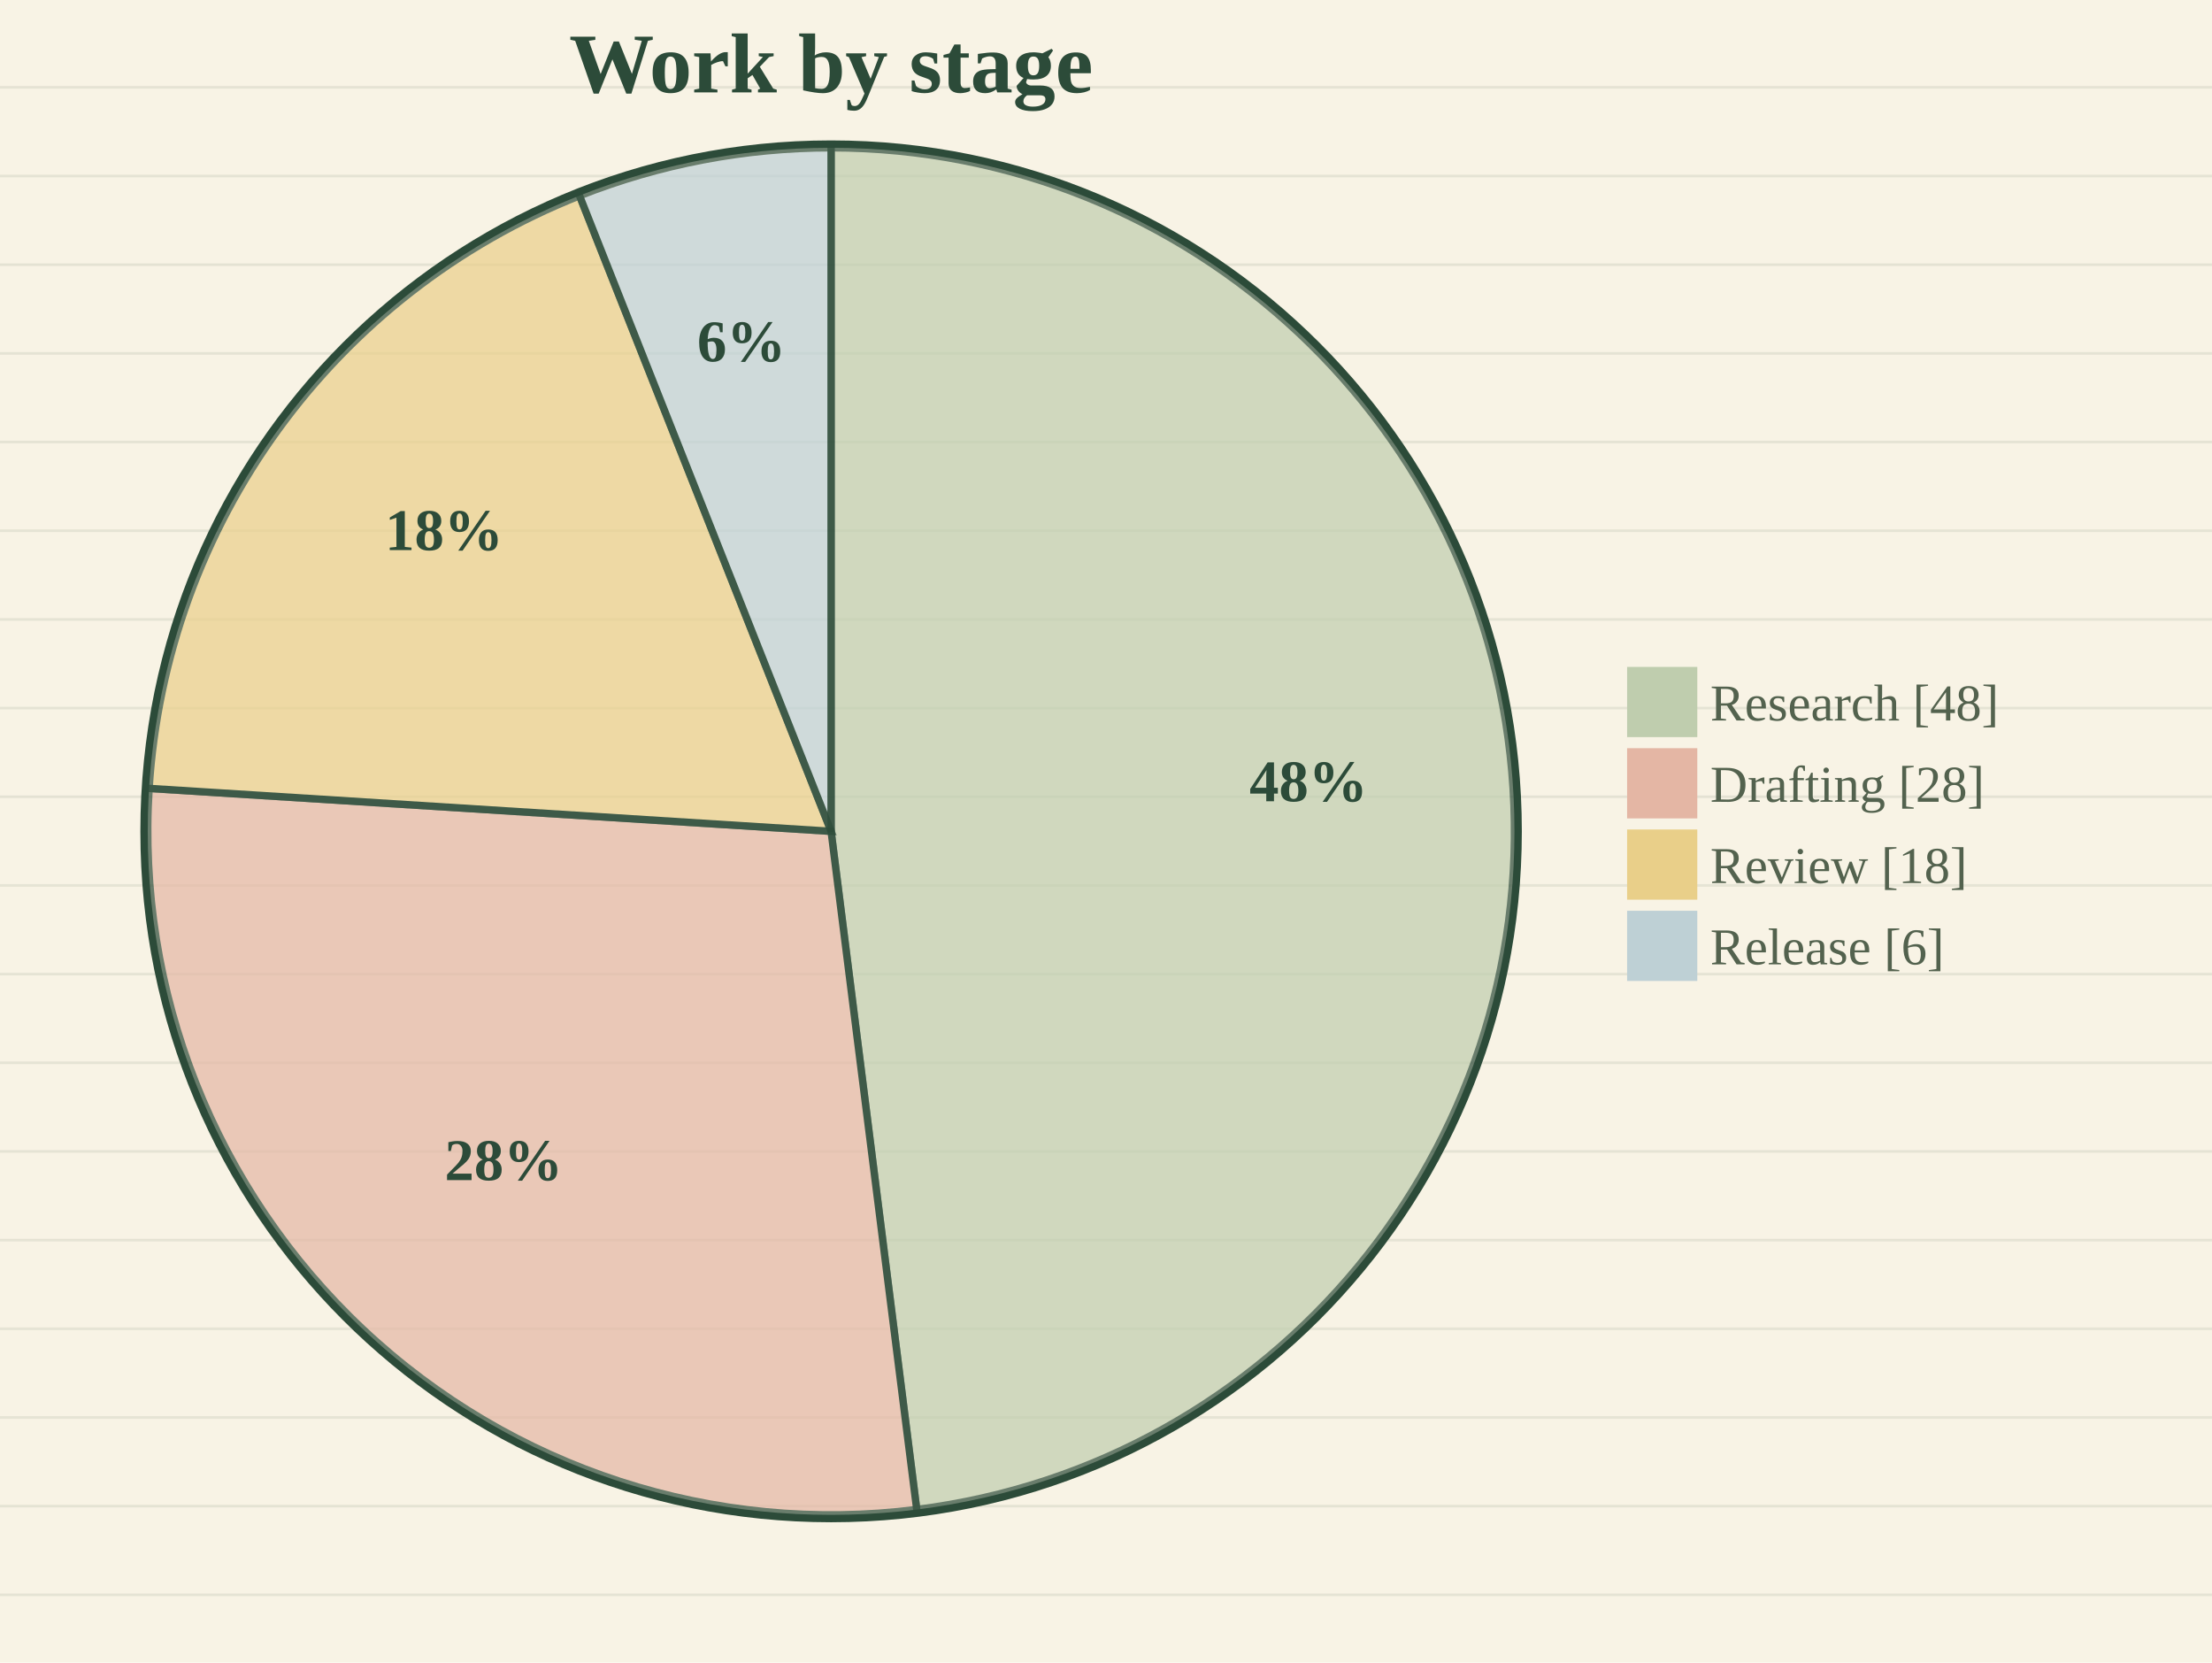
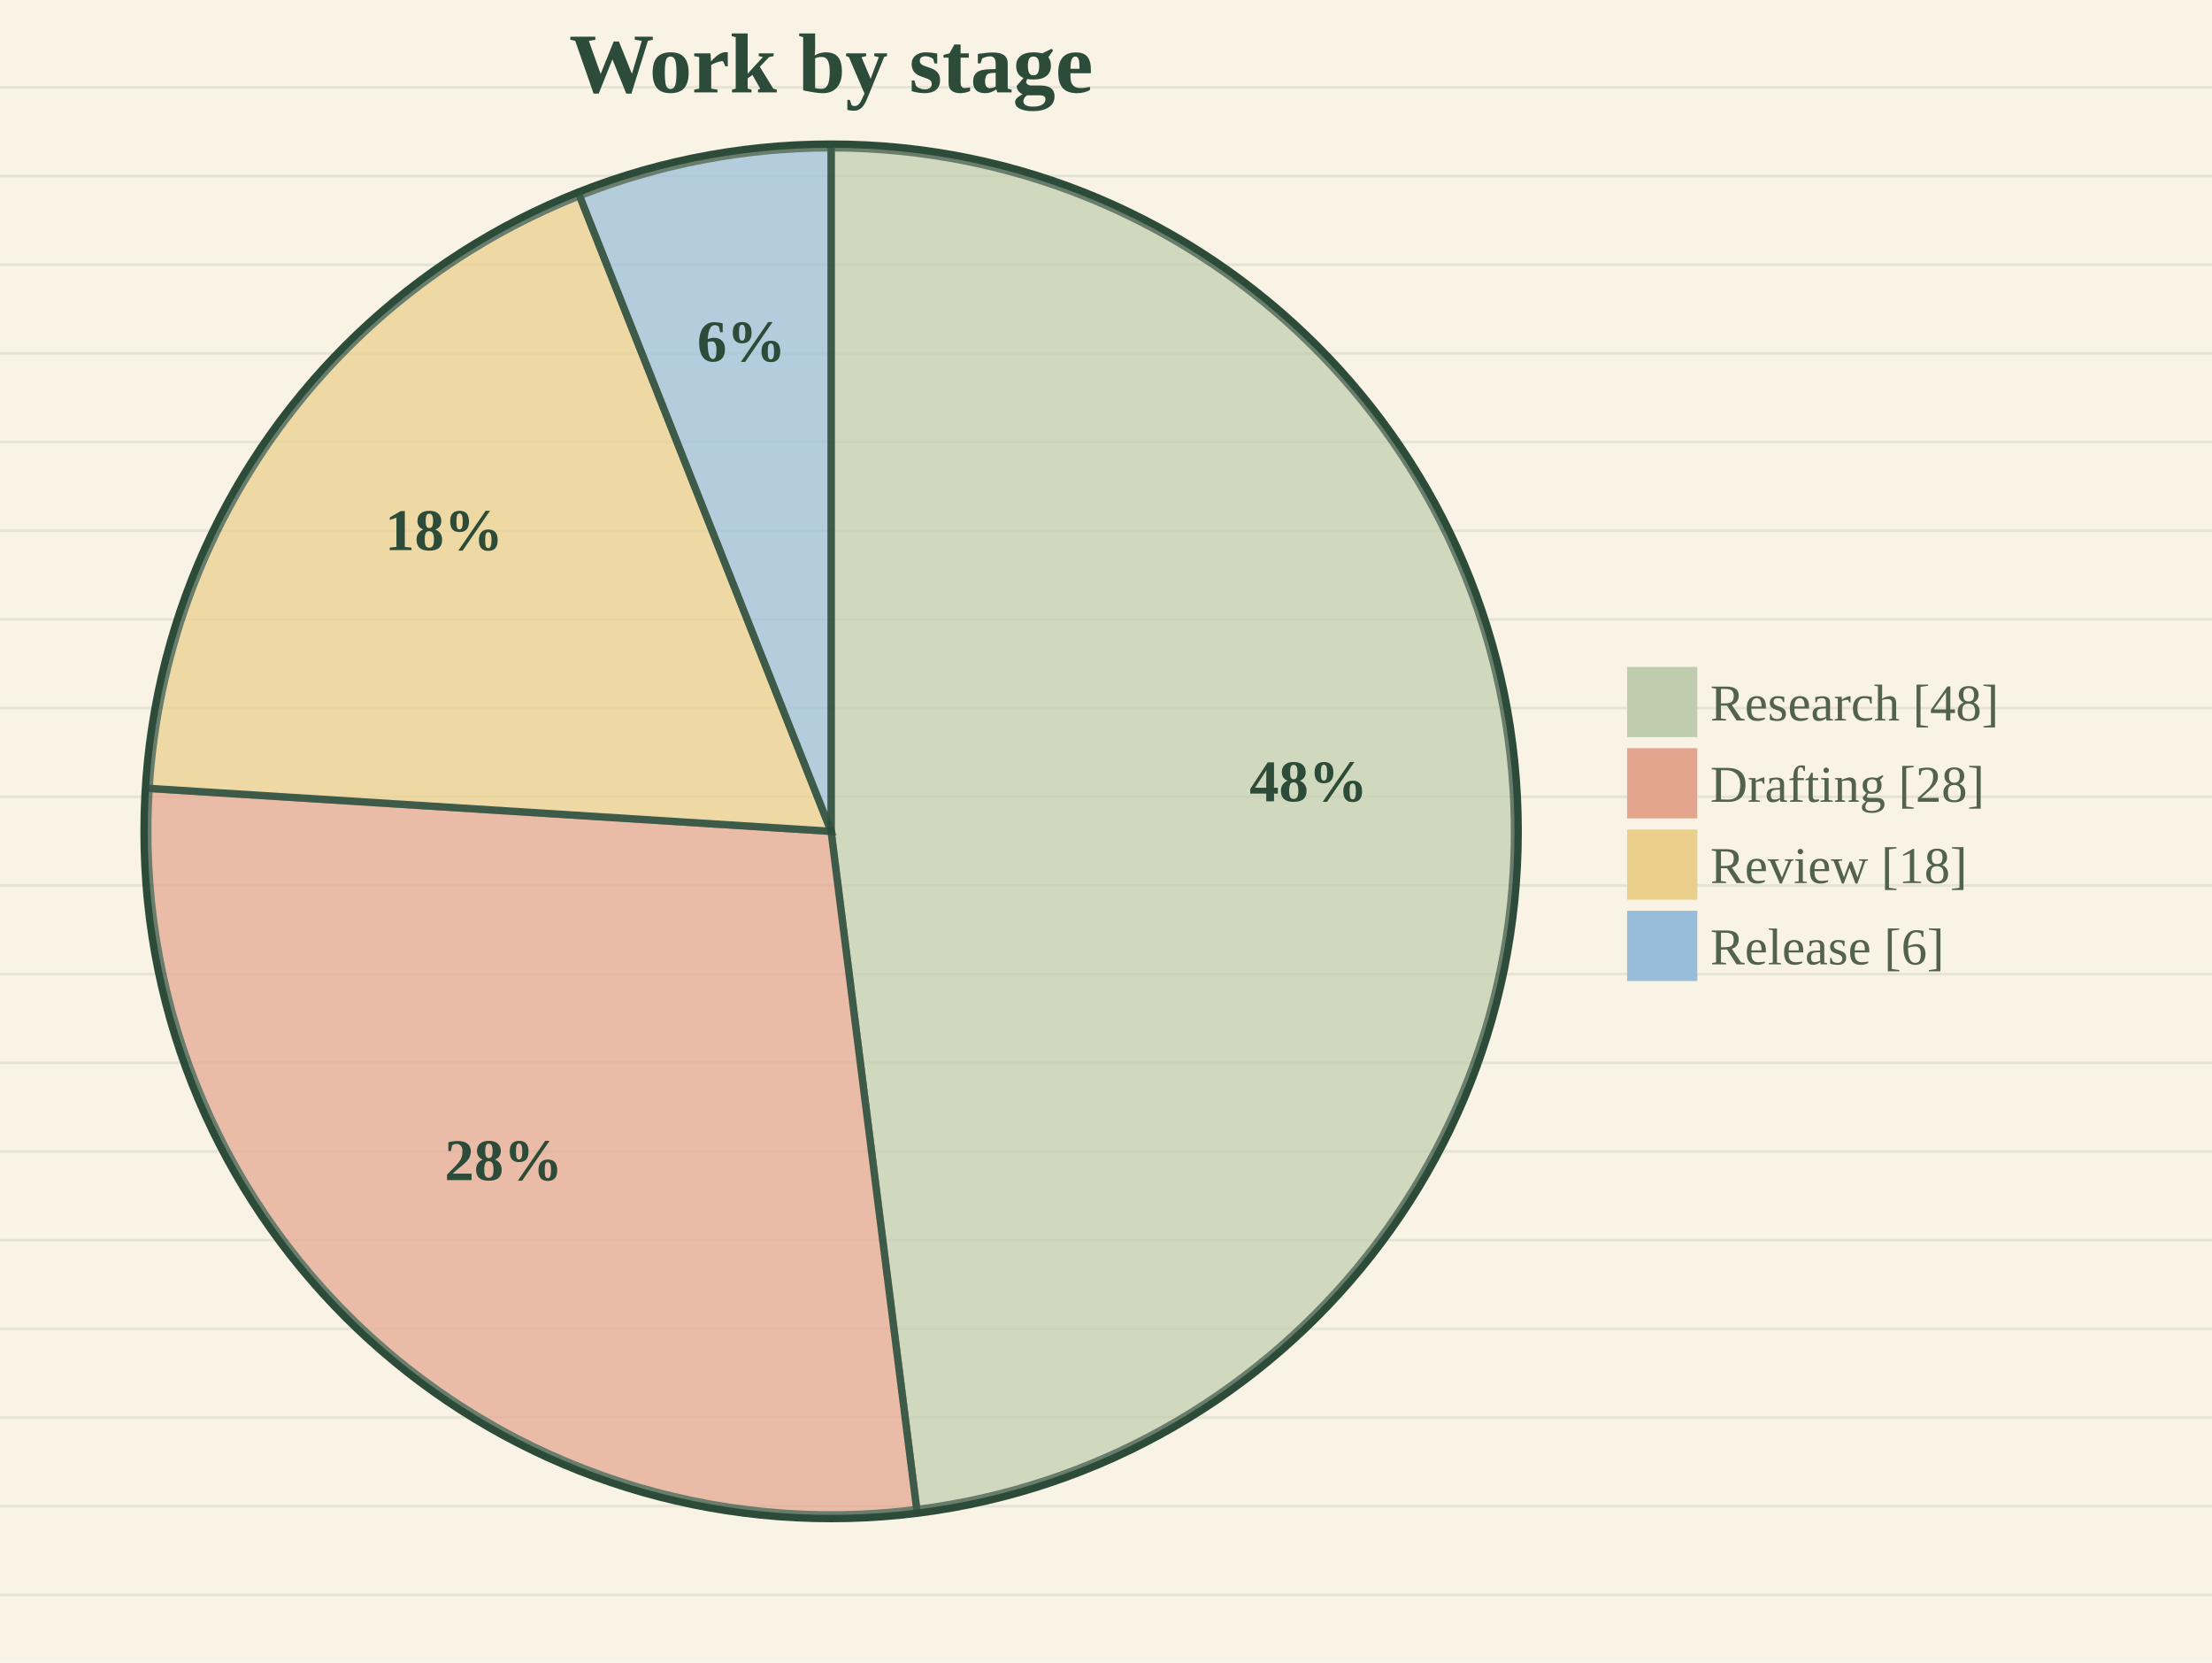
- <svg xmlns="http://www.w3.org/2000/svg" id="merman" width="100%" viewBox="0 0 598.844 450" style="max-width: 598.844px;" role="graphics-document document" aria-roledescription="pie">
-   <rect class="merman-theme-canvas-base" data-merman-theme-canvas="base" aria-hidden="true" pointer-events="none" x="0" y="0" width="598.844" height="450" fill="#F8F3E5" />
+ <svg xmlns="http://www.w3.org/2000/svg" id="merman" width="100%" viewBox="0 0 598.837 450" style="max-width: 598.837px;" role="graphics-document document" aria-roledescription="pie">
+   <rect class="merman-theme-canvas-base" data-merman-theme-canvas="base" aria-hidden="true" pointer-events="none" x="0" y="0" width="598.837" height="450" fill="#F8F3E5" />
  <defs>
    <linearGradient id="merman-merman-theme-canvas-layer-0-gradient" gradientUnits="userSpaceOnUse" x1="12" y1="24" x2="12" y2="0">
      <stop offset="0%" stop-color="rgba(124, 139, 112, 0.14)" />
      <stop offset="2.708%" stop-color="rgba(124, 139, 112, 0.14)" />
      <stop offset="2.708%" stop-color="rgba(124, 139, 112, 0)" />
      <stop offset="100%" stop-color="rgba(124, 139, 112, 0)" />
    </linearGradient>
    <pattern id="merman-merman-theme-canvas-layer-0-pattern" patternUnits="userSpaceOnUse" x="0" y="0" width="24" height="24">
      <rect x="0" y="0" width="24" height="24" fill="url(#merman-merman-theme-canvas-layer-0-gradient)" />
    </pattern>
  </defs>
  <g class="merman-theme-canvas-layer" data-merman-theme-canvas-layer="0" aria-hidden="true" pointer-events="none">
-     <rect x="0" y="0" width="598.844" height="450" fill="url(#merman-merman-theme-canvas-layer-0-pattern)" />
+     <rect x="0" y="0" width="598.837" height="450" fill="url(#merman-merman-theme-canvas-layer-0-pattern)" />
  </g>
  <style>#merman{font-family:Georgia, "Times New Roman", "Noto Serif CJK SC", serif;font-size:16px;fill:#333;}@keyframes edge-animation-frame{from{stroke-dashoffset:0;}}@keyframes dash{to{stroke-dashoffset:0;}}#merman .edge-animation-slow{stroke-dasharray:9,5!important;stroke-dashoffset:900;animation:dash 50s linear infinite;stroke-linecap:round;}#merman .edge-animation-fast{stroke-dasharray:9,5!important;stroke-dashoffset:900;animation:dash 20s linear infinite;stroke-linecap:round;}#merman .error-icon{fill:#552222;}#merman .error-text{fill:#552222;stroke:#552222;}#merman .edge-thickness-normal{stroke-width:1px;}#merman .edge-thickness-thick{stroke-width:3.5px;}#merman .edge-pattern-solid{stroke-dasharray:0;}#merman .edge-thickness-invisible{stroke-width:0;fill:none;}#merman .edge-pattern-dashed{stroke-dasharray:3;}#merman .edge-pattern-dotted{stroke-dasharray:2;}#merman .marker{fill:#333333;stroke:#333333;}#merman .marker.cross{stroke:#333333;}#merman svg{font-family:Georgia, "Times New Roman", "Noto Serif CJK SC", serif;font-size:16px;}#merman p{margin:0;}#merman .pieCircle{stroke:#2C4B39;stroke-width:2px;opacity:0.7;}#merman .pieCircle.highlighted{scale:1.05;opacity:1;}#merman .pieCircle.highlightedOnHover:hover{transition-duration:250ms;scale:1.05;opacity:1;}#merman .pieOuterCircle{stroke:#2C4B39;stroke-width:2px;fill:none;}#merman .pieTitleText{text-anchor:middle;font-size:23px;fill:#2C4B39;font-family:Georgia, "Times New Roman", "Noto Serif CJK SC", serif;font-weight:700;}#merman .slice{font-family:Georgia, "Times New Roman", "Noto Serif CJK SC", serif;fill:#2C4B39;font-size:16px;font-weight:600;}#merman .legend text{fill:#53624E;font-family:Georgia, "Times New Roman", "Noto Serif CJK SC", serif;font-size:14px;}#merman .node .neo-node{stroke:#9370DB;}#merman [data-look="neo"].node rect,#merman [data-look="neo"].cluster rect,#merman [data-look="neo"].node polygon{stroke:#9370DB;filter:drop-shadow(1px 2px 2px rgba(185, 185, 185, 1));}#merman [data-look="neo"].swimlane.cluster rect{filter:none;}#merman [data-look="neo"].node path{stroke:#9370DB;stroke-width:1px;}#merman [data-look="neo"].node .outer-path{filter:drop-shadow(1px 2px 2px rgba(185, 185, 185, 1));}#merman [data-look="neo"].node .neo-line path{stroke:#9370DB;filter:none;}#merman [data-look="neo"].node circle{stroke:#9370DB;filter:drop-shadow(1px 2px 2px rgba(185, 185, 185, 1));}#merman [data-look="neo"].node circle .state-start{fill:#000000;}#merman [data-look="neo"].icon-shape .icon{fill:#9370DB;filter:drop-shadow(1px 2px 2px rgba(185, 185, 185, 1));}#merman [data-look="neo"].icon-shape .icon-neo path{stroke:#9370DB;filter:drop-shadow(1px 2px 2px rgba(185, 185, 185, 1));}#merman :root{--mermaid-font-family:Georgia, "Times New Roman", "Noto Serif CJK SC", serif;}</style>
  <g />
  <g transform="translate(225,225)">
    <g>
      <circle cx="0" cy="0" r="186" class="pieOuterCircle" />
      <path d="M0,-185A185,185,0,0,1,23.187,183.541L0,0Z" fill="#BFCDAE" class="pieCircle" />
-       <path d="M23.187,183.541A185,185,0,0,1,-184.635,-11.616L0,0Z" fill="#E4B6A4" class="pieCircle" />
+       <path d="M23.187,183.541A185,185,0,0,1,-184.635,-11.616L0,0Z" fill="#E4A58F" class="pieCircle" />
      <path d="M-184.635,-11.616A185,185,0,0,1,-68.103,-172.009L0,0Z" fill="#E9CF89" class="pieCircle" />
-       <path d="M-68.103,-172.009A185,185,0,0,1,0,-185L0,0Z" fill="#BED0D5" class="pieCircle" />
+       <path d="M-68.103,-172.009A185,185,0,0,1,0,-185L0,0Z" fill="#97BDDA" class="pieCircle" />
      <text transform="translate(129.2445,-8.131372)" class="slice" style="text-anchor: middle;">48%</text>
      <text transform="translate(-88.64885,94.40144)" class="slice" style="text-anchor: middle;">28%</text>
      <text transform="translate(-104.7677,-76.11819)" class="slice" style="text-anchor: middle;">18%</text>
      <text transform="translate(-24.26588,-127.2062)" class="slice" style="text-anchor: middle;">6%</text>
    </g>
    <text x="0" y="-200" class="pieTitleText">Work by stage</text>
    <g class="legend" transform="translate(216,-44)">
      <rect width="18" height="18" style="fill: rgb(191, 205, 174); stroke: rgb(191, 205, 174);" />
      <text x="22" y="14">Research [48]</text>
    </g>
    <g class="legend" transform="translate(216,-22)">
-       <rect width="18" height="18" style="fill: rgb(228, 182, 164); stroke: rgb(228, 182, 164);" />
+       <rect width="18" height="18" style="fill: rgb(228, 165, 143); stroke: rgb(228, 165, 143);" />
      <text x="22" y="14">Drafting [28]</text>
    </g>
    <g class="legend" transform="translate(216,0)">
      <rect width="18" height="18" style="fill: rgb(233, 207, 137); stroke: rgb(233, 207, 137);" />
      <text x="22" y="14">Review [18]</text>
    </g>
    <g class="legend" transform="translate(216,22)">
-       <rect width="18" height="18" style="fill: rgb(190, 208, 213); stroke: rgb(190, 208, 213);" />
+       <rect width="18" height="18" style="fill: rgb(151, 189, 218); stroke: rgb(151, 189, 218);" />
      <text x="22" y="14">Release [6]</text>
    </g>
  </g>
</svg>
